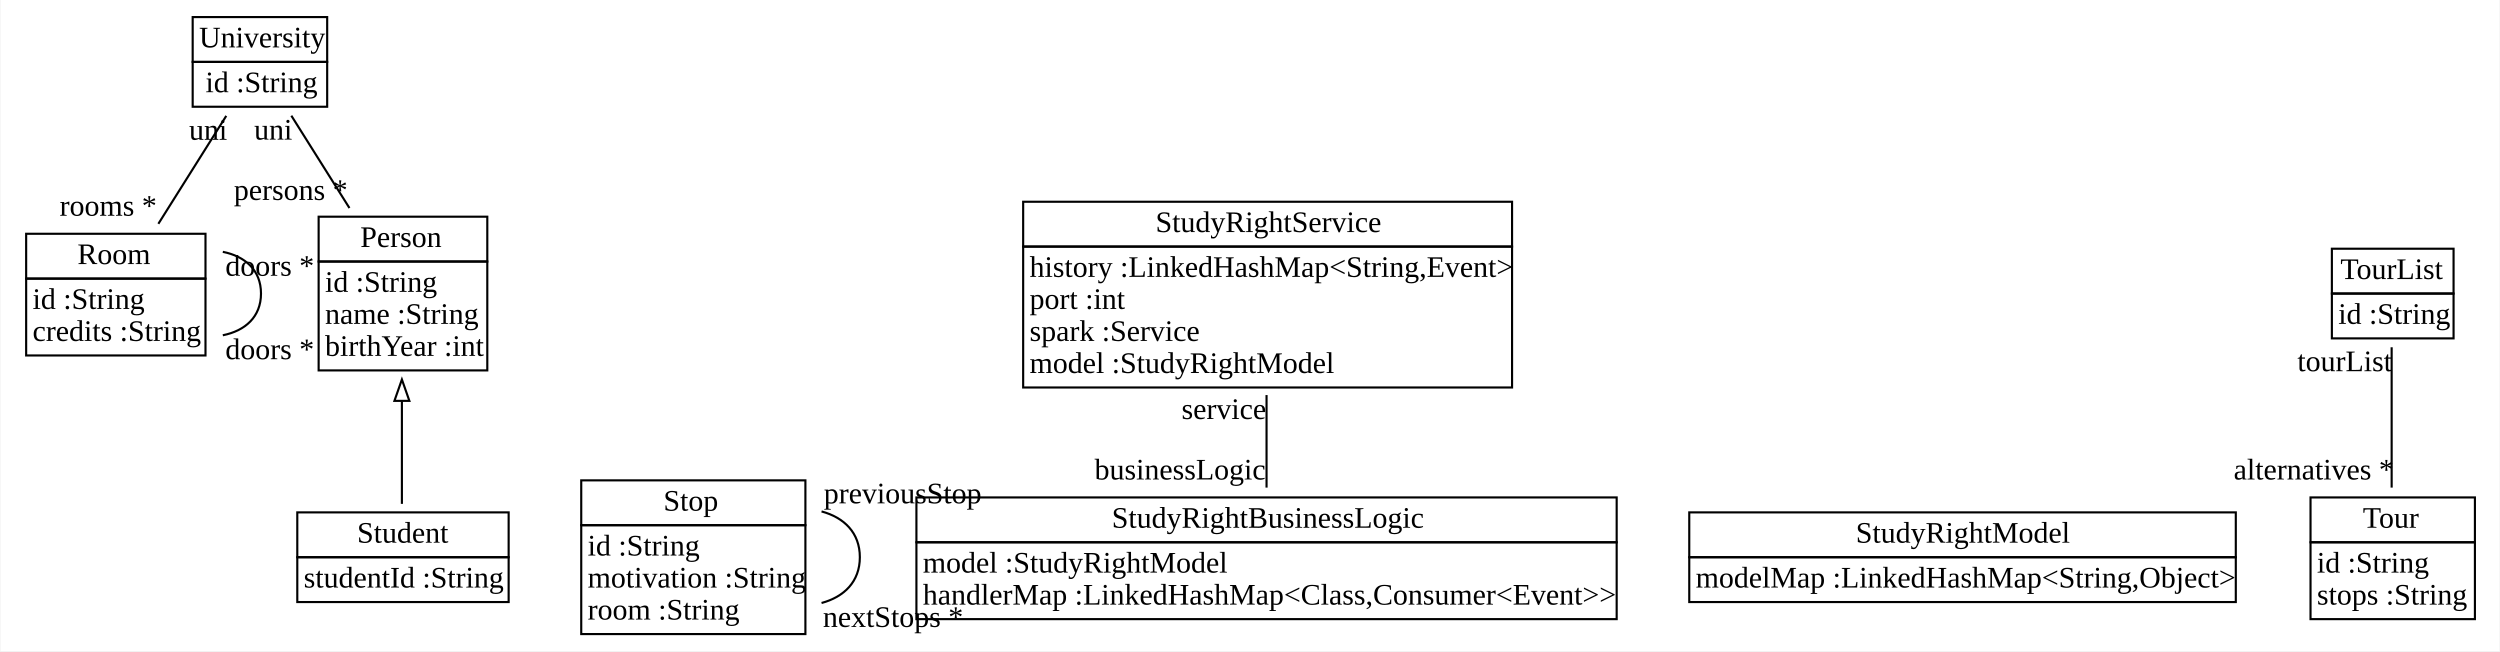
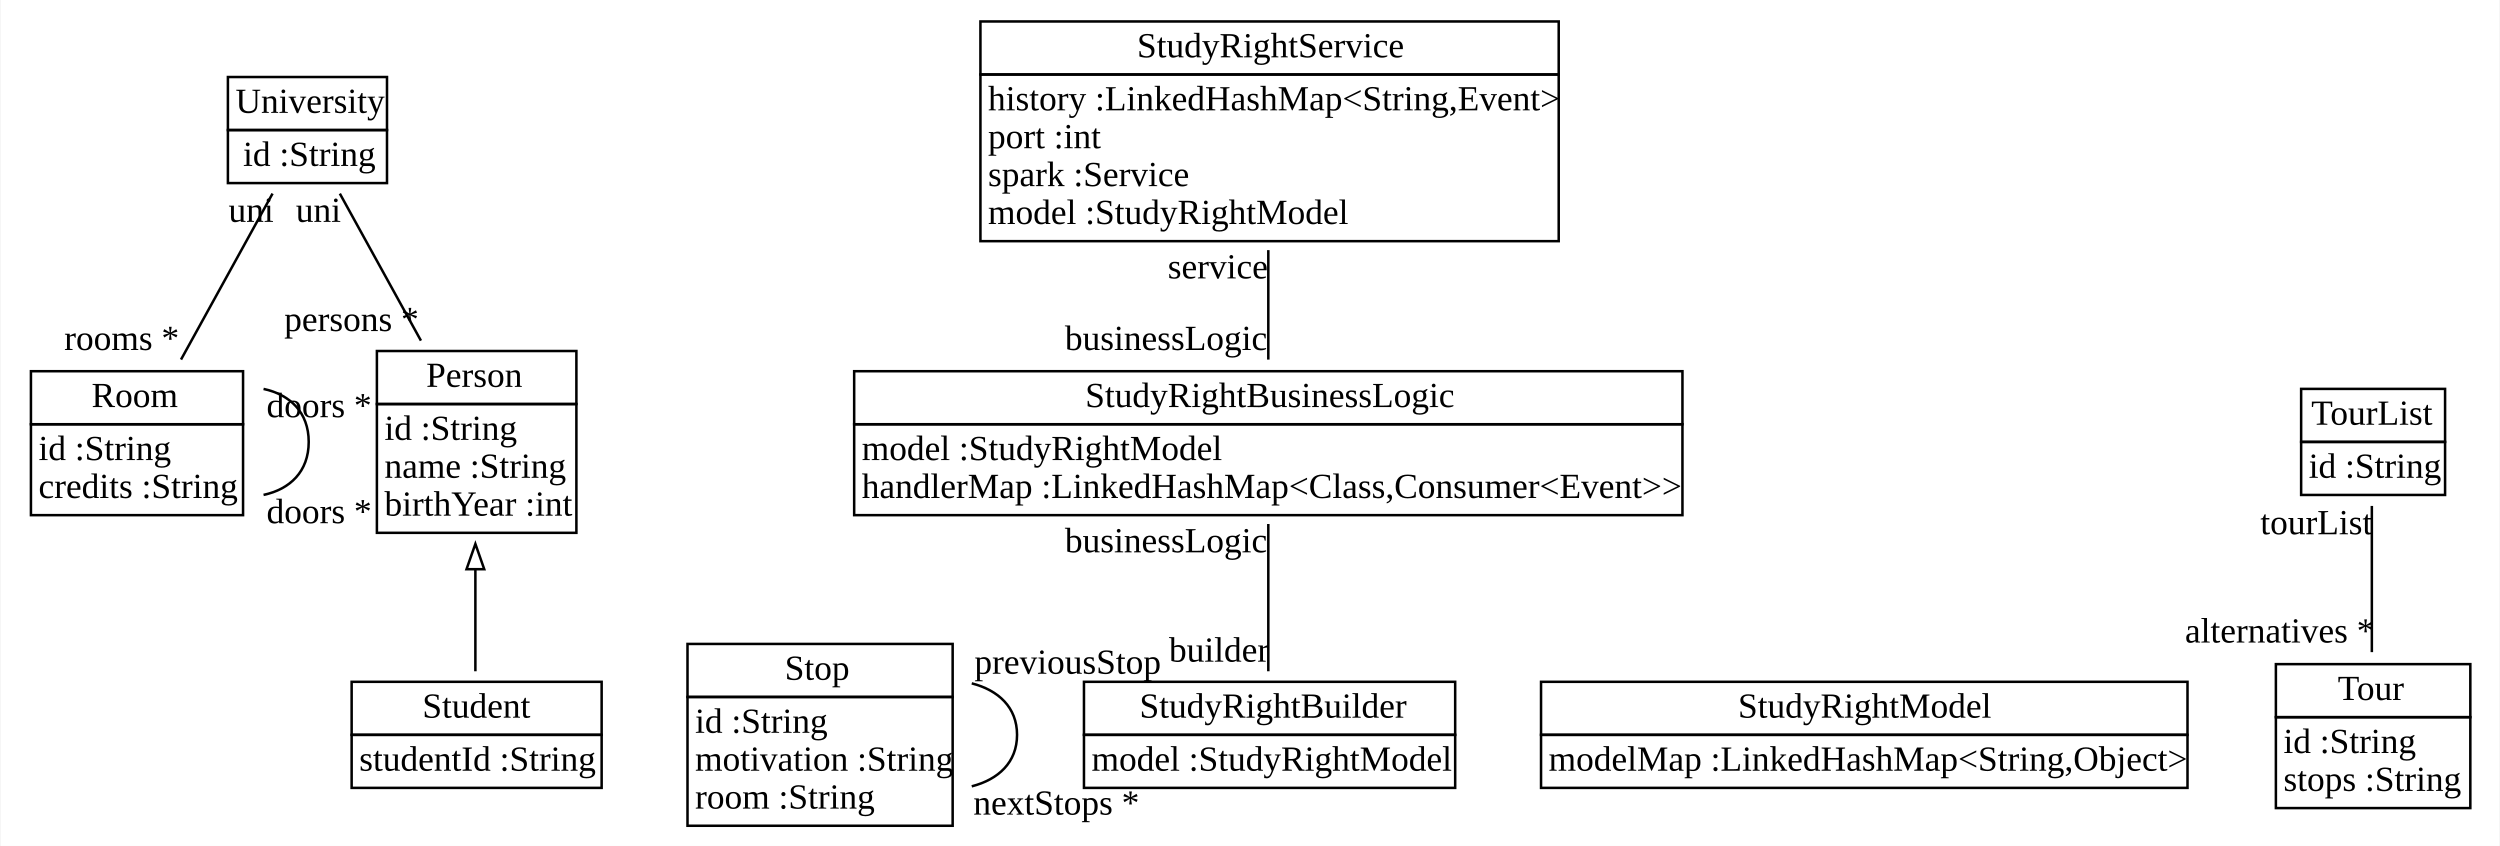
- <svg xmlns="http://www.w3.org/2000/svg" width="1171px" height="305px" viewBox="0.00 0.00 1170.50 305.00">
-   <g id="graph0" class="graph" transform="scale(1.0 1.0) rotate(0) translate(4 301)">
-     <polygon fill="white" stroke="none" points="-4,4 -4,-301 1166.5,-301 1166.5,4 -4,4" />
+ <svg xmlns="http://www.w3.org/2000/svg" width="990px" height="335px" viewBox="0.00 0.00 989.50 335.00">
+   <g id="graph0" class="graph" transform="scale(1.0 1.0) rotate(0) translate(4 331)">
+     <polygon fill="white" stroke="none" points="-4,4 -4,-331 985.5,-331 985.5,4 -4,4" />
    <g id="node1" class="node">
-       <polygon fill="none" stroke="black" points="145,-178.5 145,-199.5 224,-199.5 224,-178.5 145,-178.5" />
-       <text text-anchor="start" x="164.5" y="-185.3" font-family="Times New Roman,serif" font-size="14.00">Person</text>
-       <polygon fill="none" stroke="black" points="145,-127.5 145,-178.5 224,-178.5 224,-127.5 145,-127.5" />
-       <text text-anchor="start" x="148" y="-164.3" font-family="Times New Roman,serif" font-size="14.00">id :String</text>
-       <text text-anchor="start" x="148" y="-149.3" font-family="Times New Roman,serif" font-size="14.00">name :String</text>
-       <text text-anchor="start" x="148" y="-134.3" font-family="Times New Roman,serif" font-size="14.00">birthYear :int</text>
+       <polygon fill="none" stroke="black" points="145,-171 145,-192 224,-192 224,-171 145,-171" />
+       <text text-anchor="start" x="164.5" y="-177.8" font-family="Times New Roman,serif" font-size="14.00">Person</text>
+       <polygon fill="none" stroke="black" points="145,-120 145,-171 224,-171 224,-120 145,-120" />
+       <text text-anchor="start" x="148" y="-156.8" font-family="Times New Roman,serif" font-size="14.00">id :String</text>
+       <text text-anchor="start" x="148" y="-141.8" font-family="Times New Roman,serif" font-size="14.00">name :String</text>
+       <text text-anchor="start" x="148" y="-126.8" font-family="Times New Roman,serif" font-size="14.00">birthYear :int</text>
    </g>
-     <g id="node10" class="node">
-       <polygon fill="none" stroke="black" points="86,-272 86,-293 149,-293 149,-272 86,-272" />
-       <text text-anchor="start" x="89" y="-278.8" font-family="Times New Roman,serif" font-size="14.00">University</text>
-       <polygon fill="none" stroke="black" points="86,-251 86,-272 149,-272 149,-251 86,-251" />
-       <text text-anchor="start" x="92" y="-257.8" font-family="Times New Roman,serif" font-size="14.00">id :String</text>
+     <g id="node11" class="node">
+       <polygon fill="none" stroke="black" points="86,-279.5 86,-300.5 149,-300.5 149,-279.5 86,-279.5" />
+       <text text-anchor="start" x="89" y="-286.3" font-family="Times New Roman,serif" font-size="14.00">University</text>
+       <polygon fill="none" stroke="black" points="86,-258.5 86,-279.5 149,-279.5 149,-258.5 86,-258.5" />
+       <text text-anchor="start" x="92" y="-265.3" font-family="Times New Roman,serif" font-size="14.00">id :String</text>
    </g>
-     <g id="edge5" class="edge">
-       <path fill="none" stroke="black" d="M159.432,-203.552C150.319,-218.037 140.255,-234.034 132.216,-246.813" />
-       <text text-anchor="middle" x="123.716" y="-235.613" font-family="Times New Roman,serif" font-size="14.00">uni</text>
-       <text text-anchor="middle" x="131.932" y="-207.352" font-family="Times New Roman,serif" font-size="14.00">persons *</text>
+     <g id="edge6" class="edge">
+       <path fill="none" stroke="black" d="M162.432,-196.112C151.874,-215.259 139.497,-237.704 130.33,-254.328" />
+       <text text-anchor="middle" x="121.83" y="-243.128" font-family="Times New Roman,serif" font-size="14.00">uni</text>
+       <text text-anchor="middle" x="134.932" y="-199.912" font-family="Times New Roman,serif" font-size="14.00">persons *</text>
    </g>
    <g id="node2" class="node">
-       <polygon fill="none" stroke="black" points="8,-170.5 8,-191.5 92,-191.5 92,-170.5 8,-170.5" />
-       <text text-anchor="start" x="32" y="-177.3" font-family="Times New Roman,serif" font-size="14.00">Room</text>
-       <polygon fill="none" stroke="black" points="8,-134.5 8,-170.5 92,-170.5 92,-134.5 8,-134.5" />
-       <text text-anchor="start" x="11" y="-156.3" font-family="Times New Roman,serif" font-size="14.00">id :String</text>
-       <text text-anchor="start" x="11" y="-141.3" font-family="Times New Roman,serif" font-size="14.00">credits :String</text>
+       <polygon fill="none" stroke="black" points="8,-163 8,-184 92,-184 92,-163 8,-163" />
+       <text text-anchor="start" x="32" y="-169.8" font-family="Times New Roman,serif" font-size="14.00">Room</text>
+       <polygon fill="none" stroke="black" points="8,-127 8,-163 92,-163 92,-127 8,-127" />
+       <text text-anchor="start" x="11" y="-148.8" font-family="Times New Roman,serif" font-size="14.00">id :String</text>
+       <text text-anchor="start" x="11" y="-133.8" font-family="Times New Roman,serif" font-size="14.00">credits :String</text>
    </g>
-     <g id="edge3" class="edge">
-       <path fill="none" stroke="black" d="M100.114,-143.962C110.518,-146.019 118,-152.531 118,-163.5 118,-174.469 110.518,-180.981 100.114,-183.038" />
-       <text text-anchor="middle" x="122.114" y="-171.838" font-family="Times New Roman,serif" font-size="14.00">doors *</text>
-       <text text-anchor="middle" x="122.114" y="-132.762" font-family="Times New Roman,serif" font-size="14.00">doors *</text>
+     <g id="edge4" class="edge">
+       <path fill="none" stroke="black" d="M100.114,-135.015C110.518,-137.224 118,-144.219 118,-156 118,-167.781 110.518,-174.776 100.114,-176.985" />
+       <text text-anchor="middle" x="122.114" y="-165.785" font-family="Times New Roman,serif" font-size="14.00">doors *</text>
+       <text text-anchor="middle" x="122.114" y="-123.815" font-family="Times New Roman,serif" font-size="14.00">doors *</text>
    </g>
-     <g id="edge6" class="edge">
-       <path fill="none" stroke="black" d="M69.921,-196.165C80.104,-212.352 92.303,-231.743 101.731,-246.729" />
-       <text text-anchor="middle" x="93.231" y="-235.529" font-family="Times New Roman,serif" font-size="14.00">uni</text>
-       <text text-anchor="middle" x="46.421" y="-199.965" font-family="Times New Roman,serif" font-size="14.00">rooms *</text>
+     <g id="edge7" class="edge">
+       <path fill="none" stroke="black" d="M67.429,-188.606C78.75,-209.137 93.282,-235.488 103.679,-254.343" />
+       <text text-anchor="middle" x="95.179" y="-243.143" font-family="Times New Roman,serif" font-size="14.00">uni</text>
+       <text text-anchor="middle" x="43.929" y="-192.406" font-family="Times New Roman,serif" font-size="14.00">rooms *</text>
    </g>
    <g id="node3" class="node">
      <polygon fill="none" stroke="black" points="268,-55 268,-76 373,-76 373,-55 268,-55" />
      <text text-anchor="start" x="306.5" y="-61.8" font-family="Times New Roman,serif" font-size="14.00">Stop</text>
      <polygon fill="none" stroke="black" points="268,-4 268,-55 373,-55 373,-4 268,-4" />
      <text text-anchor="start" x="271" y="-40.8" font-family="Times New Roman,serif" font-size="14.00">id :String</text>
      <text text-anchor="start" x="271" y="-25.8" font-family="Times New Roman,serif" font-size="14.00">motivation :String</text>
      <text text-anchor="start" x="271" y="-10.8" font-family="Times New Roman,serif" font-size="14.00">room :String</text>
    </g>
-     <g id="edge4" class="edge">
-       <path fill="none" stroke="black" d="M380.562,-18.555C391.141,-21.414 398.5,-28.562 398.5,-40 398.5,-51.438 391.141,-58.586 380.562,-61.445" />
-       <text text-anchor="middle" x="418.562" y="-65.245" font-family="Times New Roman,serif" font-size="14.00">previousStop</text>
-       <text text-anchor="middle" x="414.062" y="-7.355" font-family="Times New Roman,serif" font-size="14.00">nextStops *</text>
+     <g id="edge5" class="edge">
+       <path fill="none" stroke="black" d="M380.562,-19.609C391.141,-22.328 398.5,-29.125 398.5,-40 398.5,-50.875 391.141,-57.672 380.562,-60.391" />
+       <text text-anchor="middle" x="418.562" y="-64.191" font-family="Times New Roman,serif" font-size="14.00">previousStop</text>
+       <text text-anchor="middle" x="414.062" y="-8.409" font-family="Times New Roman,serif" font-size="14.00">nextStops *</text>
    </g>
    <g id="node4" class="node">
      <polygon fill="none" stroke="black" points="135,-40 135,-61 234,-61 234,-40 135,-40" />
      <text text-anchor="start" x="163" y="-46.8" font-family="Times New Roman,serif" font-size="14.00">Student</text>
      <polygon fill="none" stroke="black" points="135,-19 135,-40 234,-40 234,-19 135,-19" />
      <text text-anchor="start" x="138" y="-25.8" font-family="Times New Roman,serif" font-size="14.00">studentId :String</text>
    </g>
-     <g id="edge7" class="edge">
-       <path fill="none" stroke="black" d="M184,-65.004C184,-78.75 184,-96.515 184,-113.108" />
-       <polygon fill="none" stroke="black" points="180.5,-113.241 184,-123.241 187.5,-113.241 180.5,-113.241" />
+     <g id="edge8" class="edge">
+       <path fill="none" stroke="black" d="M184,-65.177C184,-76.957 184,-91.576 184,-105.574" />
+       <polygon fill="none" stroke="black" points="180.5,-105.608 184,-115.608 187.5,-105.608 180.5,-105.608" />
    </g>
    <g id="node5" class="node">
-       <polygon fill="none" stroke="black" points="425,-47 425,-68 753,-68 753,-47 425,-47" />
-       <text text-anchor="start" x="516.5" y="-53.8" font-family="Times New Roman,serif" font-size="14.00">StudyRightBusinessLogic</text>
-       <polygon fill="none" stroke="black" points="425,-11 425,-47 753,-47 753,-11 425,-11" />
-       <text text-anchor="start" x="428" y="-32.8" font-family="Times New Roman,serif" font-size="14.00">model :StudyRightModel</text>
-       <text text-anchor="start" x="428" y="-17.8" font-family="Times New Roman,serif" font-size="14.00">handlerMap :LinkedHashMap&lt;Class,Consumer&lt;Event&gt;&gt;</text>
+       <polygon fill="none" stroke="black" points="425,-40 425,-61 572,-61 572,-40 425,-40" />
+       <text text-anchor="start" x="447" y="-46.8" font-family="Times New Roman,serif" font-size="14.00">StudyRightBuilder</text>
+       <polygon fill="none" stroke="black" points="425,-19 425,-40 572,-40 572,-19 425,-19" />
+       <text text-anchor="start" x="428" y="-25.8" font-family="Times New Roman,serif" font-size="14.00">model :StudyRightModel</text>
+     </g>
+     <g id="node6" class="node">
+       <polygon fill="none" stroke="black" points="334,-163 334,-184 662,-184 662,-163 334,-163" />
+       <text text-anchor="start" x="425.5" y="-169.8" font-family="Times New Roman,serif" font-size="14.00">StudyRightBusinessLogic</text>
+       <polygon fill="none" stroke="black" points="334,-127 334,-163 662,-163 662,-127 334,-127" />
+       <text text-anchor="start" x="337" y="-148.8" font-family="Times New Roman,serif" font-size="14.00">model :StudyRightModel</text>
+       <text text-anchor="start" x="337" y="-133.8" font-family="Times New Roman,serif" font-size="14.00">handlerMap :LinkedHashMap&lt;Class,Consumer&lt;Event&gt;&gt;</text>
+     </g>
+     <g id="edge2" class="edge">
+       <path fill="none" stroke="black" d="M498,-65.177C498,-82.17 498,-105.067 498,-123.491" />
+       <text text-anchor="middle" x="457.5" y="-112.291" font-family="Times New Roman,serif" font-size="14.00">businessLogic</text>
+       <text text-anchor="middle" x="478.5" y="-68.977" font-family="Times New Roman,serif" font-size="14.00">builder</text>
+     </g>
+     <g id="node8" class="node">
+       <polygon fill="none" stroke="black" points="384,-301.5 384,-322.5 613,-322.5 613,-301.5 384,-301.5" />
+       <text text-anchor="start" x="446" y="-308.3" font-family="Times New Roman,serif" font-size="14.00">StudyRightService</text>
+       <polygon fill="none" stroke="black" points="384,-235.5 384,-301.5 613,-301.5 613,-235.5 384,-235.5" />
+       <text text-anchor="start" x="387" y="-287.3" font-family="Times New Roman,serif" font-size="14.00">history :LinkedHashMap&lt;String,Event&gt;</text>
+       <text text-anchor="start" x="387" y="-272.3" font-family="Times New Roman,serif" font-size="14.00">port :int</text>
+       <text text-anchor="start" x="387" y="-257.3" font-family="Times New Roman,serif" font-size="14.00">spark :Service</text>
+       <text text-anchor="start" x="387" y="-242.3" font-family="Times New Roman,serif" font-size="14.00">model :StudyRightModel</text>
+     </g>
+     <g id="edge3" class="edge">
+       <path fill="none" stroke="black" d="M498,-188.606C498,-201.824 498,-217.456 498,-231.946" />
+       <text text-anchor="middle" x="478" y="-220.746" font-family="Times New Roman,serif" font-size="14.00">service</text>
+       <text text-anchor="middle" x="457.5" y="-192.406" font-family="Times New Roman,serif" font-size="14.00">businessLogic</text>
    </g>
    <g id="node7" class="node">
-       <polygon fill="none" stroke="black" points="475,-185.5 475,-206.5 704,-206.5 704,-185.5 475,-185.5" />
-       <text text-anchor="start" x="537" y="-192.3" font-family="Times New Roman,serif" font-size="14.00">StudyRightService</text>
-       <polygon fill="none" stroke="black" points="475,-119.5 475,-185.5 704,-185.5 704,-119.5 475,-119.5" />
-       <text text-anchor="start" x="478" y="-171.3" font-family="Times New Roman,serif" font-size="14.00">history :LinkedHashMap&lt;String,Event&gt;</text>
-       <text text-anchor="start" x="478" y="-156.3" font-family="Times New Roman,serif" font-size="14.00">port :int</text>
-       <text text-anchor="start" x="478" y="-141.3" font-family="Times New Roman,serif" font-size="14.00">spark :Service</text>
-       <text text-anchor="start" x="478" y="-126.3" font-family="Times New Roman,serif" font-size="14.00">model :StudyRightModel</text>
-     </g>
-     <g id="edge2" class="edge">
-       <path fill="none" stroke="black" d="M589,-72.606C589,-85.824 589,-101.456 589,-115.946" />
-       <text text-anchor="middle" x="569" y="-104.746" font-family="Times New Roman,serif" font-size="14.00">service</text>
-       <text text-anchor="middle" x="548.5" y="-76.406" font-family="Times New Roman,serif" font-size="14.00">businessLogic</text>
-     </g>
-     <g id="node6" class="node">
-       <polygon fill="none" stroke="black" points="787,-40 787,-61 1043,-61 1043,-40 787,-40" />
-       <text text-anchor="start" x="865" y="-46.8" font-family="Times New Roman,serif" font-size="14.00">StudyRightModel</text>
-       <polygon fill="none" stroke="black" points="787,-19 787,-40 1043,-40 1043,-19 787,-19" />
-       <text text-anchor="start" x="790" y="-25.8" font-family="Times New Roman,serif" font-size="14.00">modelMap :LinkedHashMap&lt;String,Object&gt;</text>
-     </g>
-     <g id="node8" class="node">
-       <polygon fill="none" stroke="black" points="1078,-47 1078,-68 1155,-68 1155,-47 1078,-47" />
-       <text text-anchor="start" x="1102.5" y="-53.8" font-family="Times New Roman,serif" font-size="14.00">Tour</text>
-       <polygon fill="none" stroke="black" points="1078,-11 1078,-47 1155,-47 1155,-11 1078,-11" />
-       <text text-anchor="start" x="1081" y="-32.8" font-family="Times New Roman,serif" font-size="14.00">id :String</text>
-       <text text-anchor="start" x="1081" y="-17.8" font-family="Times New Roman,serif" font-size="14.00">stops :String</text>
+       <polygon fill="none" stroke="black" points="606,-40 606,-61 862,-61 862,-40 606,-40" />
+       <text text-anchor="start" x="684" y="-46.8" font-family="Times New Roman,serif" font-size="14.00">StudyRightModel</text>
+       <polygon fill="none" stroke="black" points="606,-19 606,-40 862,-40 862,-19 606,-19" />
+       <text text-anchor="start" x="609" y="-25.8" font-family="Times New Roman,serif" font-size="14.00">modelMap :LinkedHashMap&lt;String,Object&gt;</text>
    </g>
    <g id="node9" class="node">
-       <polygon fill="none" stroke="black" points="1088,-163.5 1088,-184.5 1145,-184.5 1145,-163.5 1088,-163.5" />
-       <text text-anchor="start" x="1092" y="-170.3" font-family="Times New Roman,serif" font-size="14.00">TourList</text>
-       <polygon fill="none" stroke="black" points="1088,-142.5 1088,-163.5 1145,-163.5 1145,-142.5 1088,-142.5" />
-       <text text-anchor="start" x="1091" y="-149.3" font-family="Times New Roman,serif" font-size="14.00">id :String</text>
+       <polygon fill="none" stroke="black" points="897,-47 897,-68 974,-68 974,-47 897,-47" />
+       <text text-anchor="start" x="921.5" y="-53.8" font-family="Times New Roman,serif" font-size="14.00">Tour</text>
+       <polygon fill="none" stroke="black" points="897,-11 897,-47 974,-47 974,-11 897,-11" />
+       <text text-anchor="start" x="900" y="-32.8" font-family="Times New Roman,serif" font-size="14.00">id :String</text>
+       <text text-anchor="start" x="900" y="-17.8" font-family="Times New Roman,serif" font-size="14.00">stops :String</text>
+     </g>
+     <g id="node10" class="node">
+       <polygon fill="none" stroke="black" points="907,-156 907,-177 964,-177 964,-156 907,-156" />
+       <text text-anchor="start" x="911" y="-162.8" font-family="Times New Roman,serif" font-size="14.00">TourList</text>
+       <polygon fill="none" stroke="black" points="907,-135 907,-156 964,-156 964,-135 907,-135" />
+       <text text-anchor="start" x="910" y="-141.8" font-family="Times New Roman,serif" font-size="14.00">id :String</text>
    </g>
    <g id="edge1" class="edge">
-       <path fill="none" stroke="black" d="M1116,-72.606C1116,-93.137 1116,-119.488 1116,-138.343" />
-       <text text-anchor="middle" x="1094" y="-127.143" font-family="Times New Roman,serif" font-size="14.00">tourList</text>
-       <text text-anchor="middle" x="1079.5" y="-76.406" font-family="Times New Roman,serif" font-size="14.00">alternatives *</text>
+       <path fill="none" stroke="black" d="M935,-72.755C935,-91.071 935,-113.744 935,-130.642" />
+       <text text-anchor="middle" x="913" y="-119.442" font-family="Times New Roman,serif" font-size="14.00">tourList</text>
+       <text text-anchor="middle" x="898.5" y="-76.555" font-family="Times New Roman,serif" font-size="14.00">alternatives *</text>
    </g>
  </g>
</svg>
